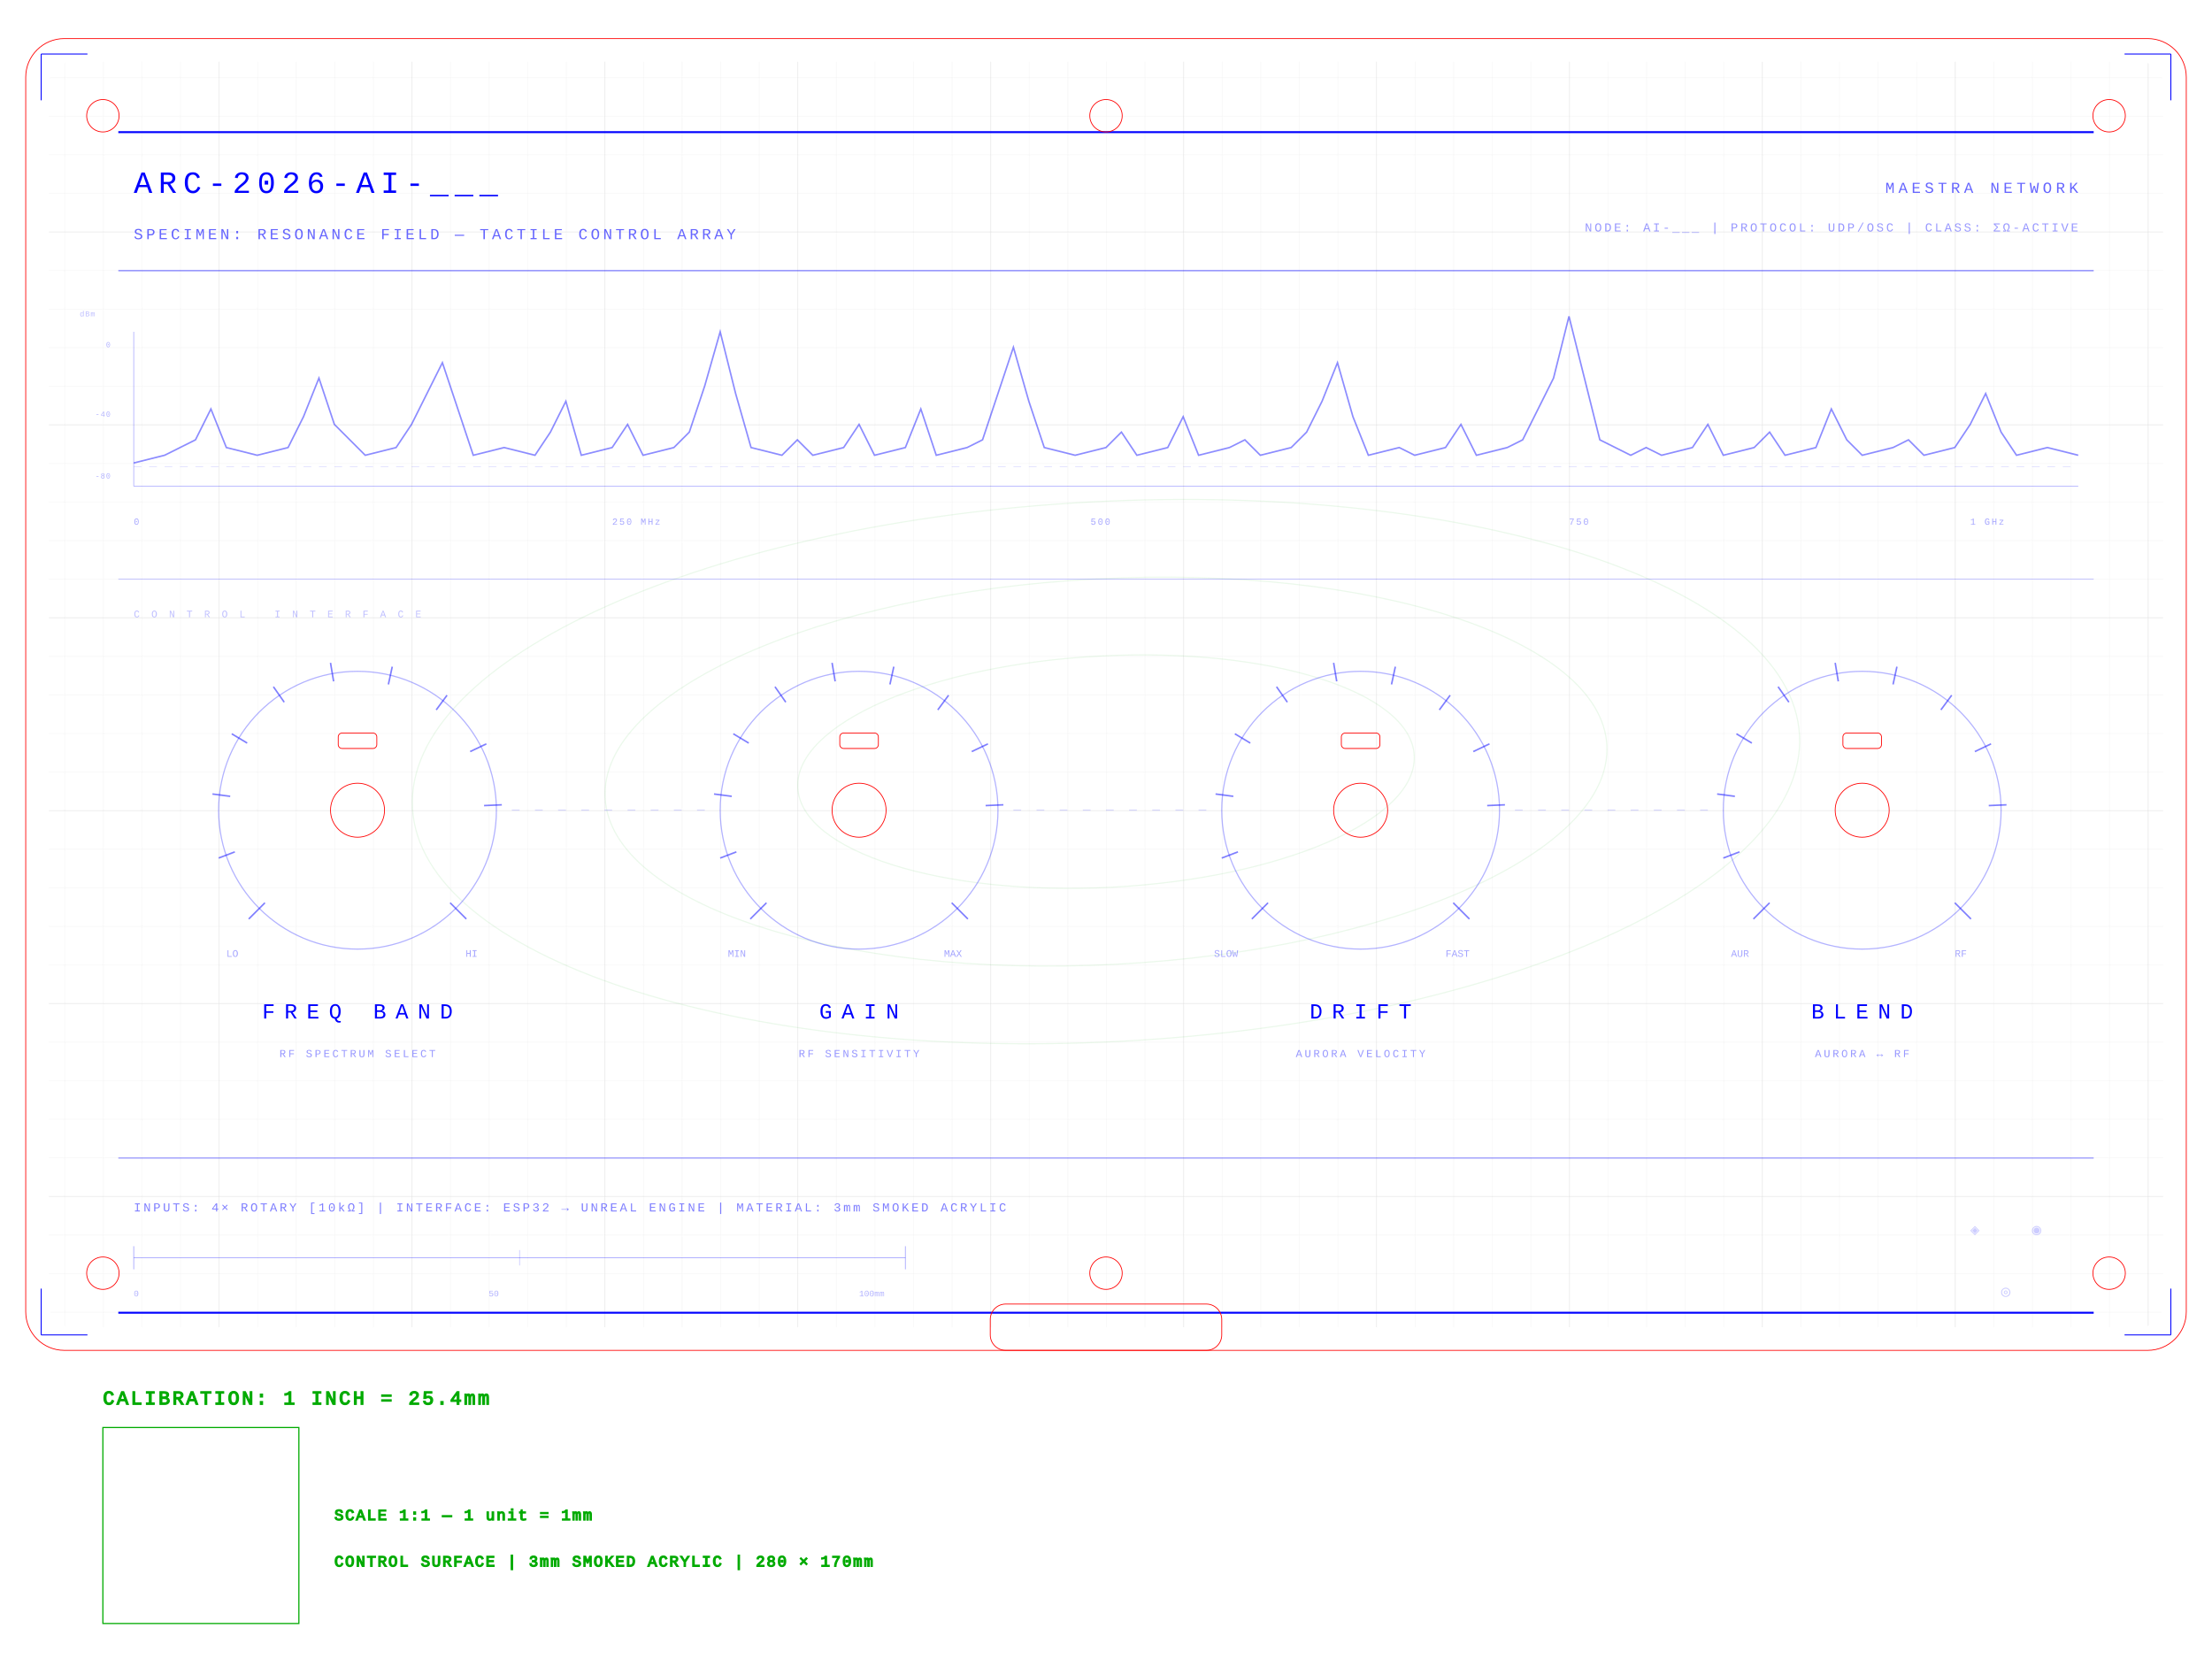
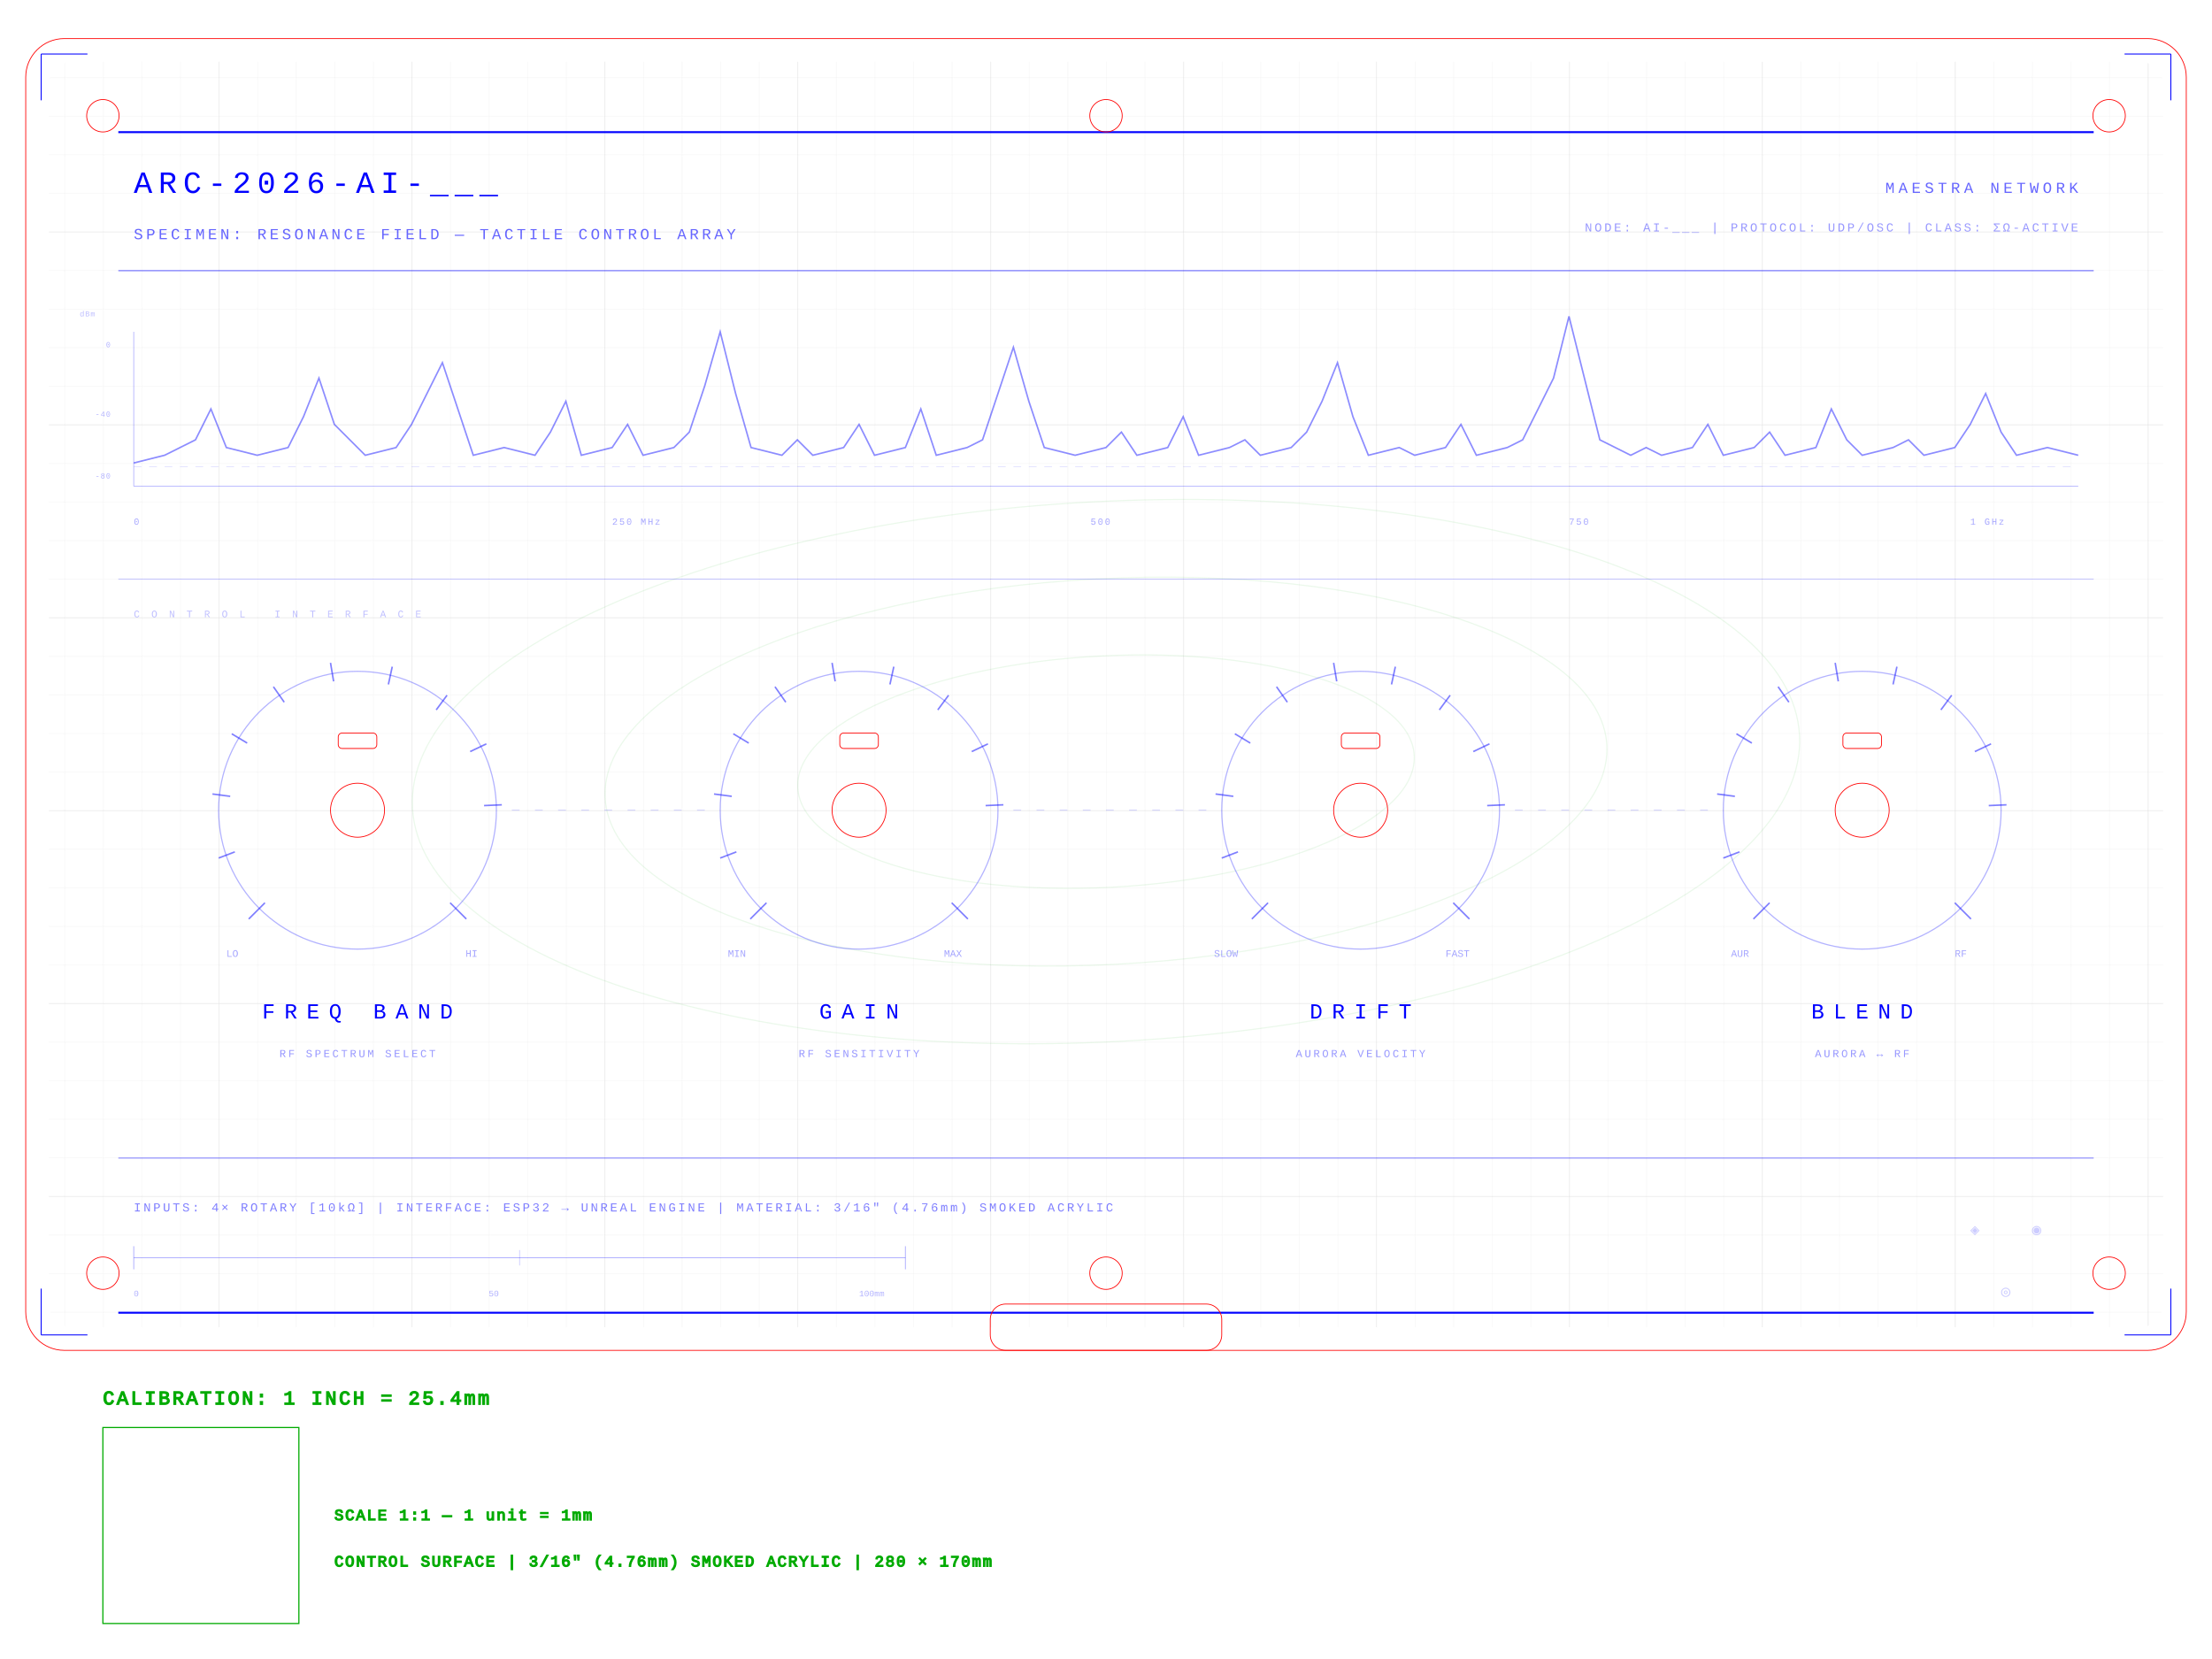
<svg xmlns="http://www.w3.org/2000/svg" width="280mm" height="210mm" viewBox="0 -5 280 215" style="background: transparent;">
  <defs>
    <pattern id="cgrid5" width="5" height="5" patternUnits="userSpaceOnUse">
      <path d="M 5 0 L 0 0 0 5" fill="none" stroke="#AAAAAA" stroke-width="0.08" opacity="0.2" />
    </pattern>
    <pattern id="cgrid25" width="25" height="25" patternUnits="userSpaceOnUse">
      <path d="M 25 0 L 0 0 0 25" fill="none" stroke="#AAAAAA" stroke-width="0.1" opacity="0.3" />
    </pattern>
    <clipPath id="cpanelClip">
      <rect x="3" y="3" width="274" height="164" rx="3" />
    </clipPath>
  </defs>
  <g id="ETCH-LIGHT" clip-path="url(#cpanelClip)">
    <rect x="3" y="3" width="274" height="164" fill="url(#cgrid5)" />
    <rect x="3" y="3" width="274" height="164" fill="url(#cgrid25)" />
    <g opacity="0.08" fill="none" stroke="#00AA00" stroke-width="0.15">
      <ellipse cx="140" cy="95" rx="90" ry="35" transform="rotate(-3 140 95)" />
      <ellipse cx="140" cy="95" rx="65" ry="25" transform="rotate(-3 140 95)" />
      <ellipse cx="140" cy="95" rx="40" ry="15" transform="rotate(-3 140 95)" />
    </g>
  </g>
  <g id="ETCH-DEEP" fill="#0000FF" stroke="none" font-family="'Courier New', monospace">
    <rect x="12" y="12" width="256" height="0.25" />
    <text x="14" y="20" font-size="4" letter-spacing="0.8">ARC-2026-AI-___</text>
    <text x="14" y="26" font-size="2" letter-spacing="0.4" opacity="0.6">SPECIMEN: RESONANCE FIELD — TACTILE CONTROL ARRAY</text>
    <text x="266" y="20" font-size="2" letter-spacing="0.5" text-anchor="end" opacity="0.6">MAESTRA NETWORK</text>
    <text x="266" y="25" font-size="1.6" letter-spacing="0.3" text-anchor="end" opacity="0.4">NODE: AI-___ | PROTOCOL: UDP/OSC | CLASS: ΣΩ-ACTIVE</text>
    <rect x="12" y="30" width="256" height="0.15" opacity="0.5" />
    <line x1="14" y1="38" x2="14" y2="58" stroke="#0000FF" stroke-width="0.1" opacity="0.3" />
    <line x1="14" y1="58" x2="266" y2="58" stroke="#0000FF" stroke-width="0.1" opacity="0.3" />
    <g opacity="0.45" fill="none" stroke="#0000FF" stroke-width="0.2">
      <polyline points="14,55 18,54 22,52 24,48 26,53 30,54 34,53 36,49 38,44 40,50 44,54 48,53 50,50 52,46 54,42 56,48 58,54 62,53 66,54 68,51 70,47 72,54 76,53 78,50 80,54 84,53 86,51 88,45 90,38 92,46 94,53 98,54 100,52 102,54 106,53 108,50 110,54 114,53 116,48 118,54 122,53 124,52 126,46 128,40 130,47 132,53 136,54 140,53 142,51 144,54 148,53 150,49 152,54 156,53 158,52 160,54 164,53 166,51 168,47 170,42 172,49 174,54 178,53 180,54 184,53 186,50 188,54 192,53 194,52 196,48 198,44 200,36 202,44 204,52 208,54 210,53 212,54 216,53 218,50 220,54 224,53 226,51 228,54 232,53 234,48 236,52 238,54 242,53 244,52 246,54 250,53 252,50 254,46 256,51 258,54 262,53 266,54" />
    </g>
    <line x1="14" y1="55.5" x2="266" y2="55.5" stroke="#0000FF" stroke-width="0.08" opacity="0.15" stroke-dasharray="1,1" />
    <text x="14" y="63" font-size="1.2" letter-spacing="0.2" opacity="0.35">0</text>
    <text x="76" y="63" font-size="1.2" letter-spacing="0.2" opacity="0.35">250 MHz</text>
    <text x="138" y="63" font-size="1.2" letter-spacing="0.2" opacity="0.35">500</text>
    <text x="200" y="63" font-size="1.2" letter-spacing="0.2" opacity="0.35">750</text>
    <text x="252" y="63" font-size="1.2" letter-spacing="0.2" opacity="0.35">1 GHz</text>
    <text x="11" y="40" font-size="1" letter-spacing="0.1" opacity="0.3" text-anchor="end">0</text>
    <text x="11" y="49" font-size="1" letter-spacing="0.1" opacity="0.3" text-anchor="end">-40</text>
    <text x="11" y="57" font-size="1" letter-spacing="0.1" opacity="0.3" text-anchor="end">-80</text>
    <text x="9" y="36" font-size="1" letter-spacing="0.1" opacity="0.25" text-anchor="end">dBm</text>
    <rect x="12" y="70" width="256" height="0.1" opacity="0.25" />
    <text x="14" y="75" font-size="1.3" letter-spacing="1.5" opacity="0.25">CONTROL INTERFACE</text>
    <g transform="translate(43, 100)">
      <circle cx="0" cy="0" r="18" fill="none" stroke="#0000FF" stroke-width="0.15" opacity="0.3" />
      <g fill="none" stroke="#0000FF" stroke-width="0.2" opacity="0.5">
        <line x1="-12.0" y1="12.0" x2="-14.1" y2="14.1" />
        <line x1="-15.9" y1="5.4" x2="-18.0" y2="6.2" />
        <line x1="-16.5" y1="-1.8" x2="-18.8" y2="-2.1" />
        <line x1="-14.3" y1="-8.7" x2="-16.3" y2="-9.9" />
        <line x1="-9.5" y1="-14.0" x2="-10.9" y2="-16.0" />
        <line x1="-3.1" y1="-16.7" x2="-3.5" y2="-19.1" />
        <line x1="4.0" y1="-16.3" x2="4.5" y2="-18.6" />
        <line x1="10.2" y1="-13.0" x2="11.6" y2="-14.9" />
        <line x1="14.6" y1="-7.6" x2="16.7" y2="-8.6" />
        <line x1="16.4" y1="-0.6" x2="18.7" y2="-0.7" />
        <line x1="12.0" y1="12.0" x2="14.1" y2="14.1" />
      </g>
      <text x="0" y="27" font-size="2.8" letter-spacing="1.2" text-anchor="middle">FREQ BAND</text>
      <text x="0" y="32" font-size="1.4" letter-spacing="0.3" text-anchor="middle" opacity="0.4">RF SPECTRUM SELECT</text>
      <text x="-17" y="19" font-size="1.3" opacity="0.35">LO</text>
      <text x="14" y="19" font-size="1.3" opacity="0.35">HI</text>
    </g>
    <g transform="translate(108, 100)">
      <circle cx="0" cy="0" r="18" fill="none" stroke="#0000FF" stroke-width="0.15" opacity="0.3" />
      <g fill="none" stroke="#0000FF" stroke-width="0.2" opacity="0.5">
        <line x1="-12.0" y1="12.0" x2="-14.1" y2="14.1" />
        <line x1="-15.9" y1="5.4" x2="-18.0" y2="6.2" />
        <line x1="-16.5" y1="-1.8" x2="-18.8" y2="-2.1" />
        <line x1="-14.3" y1="-8.7" x2="-16.3" y2="-9.9" />
        <line x1="-9.5" y1="-14.0" x2="-10.9" y2="-16.0" />
        <line x1="-3.1" y1="-16.7" x2="-3.5" y2="-19.1" />
        <line x1="4.0" y1="-16.3" x2="4.5" y2="-18.6" />
        <line x1="10.2" y1="-13.0" x2="11.6" y2="-14.9" />
        <line x1="14.6" y1="-7.6" x2="16.7" y2="-8.6" />
        <line x1="16.4" y1="-0.6" x2="18.7" y2="-0.7" />
        <line x1="12.0" y1="12.0" x2="14.1" y2="14.1" />
      </g>
      <text x="0" y="27" font-size="2.8" letter-spacing="1.2" text-anchor="middle">GAIN</text>
      <text x="0" y="32" font-size="1.4" letter-spacing="0.3" text-anchor="middle" opacity="0.4">RF SENSITIVITY</text>
      <text x="-17" y="19" font-size="1.3" opacity="0.35">MIN</text>
      <text x="11" y="19" font-size="1.3" opacity="0.35">MAX</text>
    </g>
    <g transform="translate(173, 100)">
      <circle cx="0" cy="0" r="18" fill="none" stroke="#0000FF" stroke-width="0.15" opacity="0.3" />
      <g fill="none" stroke="#0000FF" stroke-width="0.2" opacity="0.5">
        <line x1="-12.0" y1="12.0" x2="-14.1" y2="14.1" />
        <line x1="-15.9" y1="5.4" x2="-18.0" y2="6.2" />
        <line x1="-16.5" y1="-1.8" x2="-18.8" y2="-2.1" />
        <line x1="-14.3" y1="-8.7" x2="-16.3" y2="-9.9" />
        <line x1="-9.5" y1="-14.0" x2="-10.9" y2="-16.0" />
        <line x1="-3.1" y1="-16.7" x2="-3.5" y2="-19.1" />
        <line x1="4.0" y1="-16.3" x2="4.5" y2="-18.6" />
        <line x1="10.2" y1="-13.0" x2="11.6" y2="-14.9" />
        <line x1="14.6" y1="-7.6" x2="16.7" y2="-8.6" />
        <line x1="16.4" y1="-0.6" x2="18.7" y2="-0.7" />
        <line x1="12.0" y1="12.0" x2="14.1" y2="14.1" />
      </g>
      <text x="0" y="27" font-size="2.8" letter-spacing="1.2" text-anchor="middle">DRIFT</text>
      <text x="0" y="32" font-size="1.4" letter-spacing="0.3" text-anchor="middle" opacity="0.4">AURORA VELOCITY</text>
      <text x="-19" y="19" font-size="1.3" opacity="0.35">SLOW</text>
      <text x="11" y="19" font-size="1.3" opacity="0.35">FAST</text>
    </g>
    <g transform="translate(238, 100)">
      <circle cx="0" cy="0" r="18" fill="none" stroke="#0000FF" stroke-width="0.15" opacity="0.3" />
      <g fill="none" stroke="#0000FF" stroke-width="0.2" opacity="0.5">
        <line x1="-12.0" y1="12.0" x2="-14.1" y2="14.1" />
        <line x1="-15.9" y1="5.4" x2="-18.0" y2="6.2" />
        <line x1="-16.5" y1="-1.8" x2="-18.8" y2="-2.1" />
        <line x1="-14.3" y1="-8.7" x2="-16.3" y2="-9.9" />
        <line x1="-9.5" y1="-14.0" x2="-10.9" y2="-16.0" />
        <line x1="-3.1" y1="-16.7" x2="-3.5" y2="-19.1" />
        <line x1="4.0" y1="-16.3" x2="4.5" y2="-18.6" />
        <line x1="10.2" y1="-13.0" x2="11.6" y2="-14.9" />
        <line x1="14.6" y1="-7.6" x2="16.7" y2="-8.6" />
        <line x1="16.4" y1="-0.6" x2="18.7" y2="-0.7" />
        <line x1="12.0" y1="12.0" x2="14.1" y2="14.1" />
      </g>
      <text x="0" y="27" font-size="2.8" letter-spacing="1.2" text-anchor="middle">BLEND</text>
      <text x="0" y="32" font-size="1.4" letter-spacing="0.3" text-anchor="middle" opacity="0.4">AURORA ↔ RF</text>
      <text x="-17" y="19" font-size="1.3" opacity="0.35">AUR</text>
      <text x="12" y="19" font-size="1.3" opacity="0.35">RF</text>
    </g>
    <g fill="none" stroke="#0000FF" stroke-width="0.1" opacity="0.2" stroke-dasharray="1,2">
      <line x1="63" y1="100" x2="88" y2="100" />
      <line x1="128" y1="100" x2="153" y2="100" />
      <line x1="193" y1="100" x2="218" y2="100" />
    </g>
    <rect x="12" y="145" width="256" height="0.15" opacity="0.4" />
-     <text x="14" y="152" font-size="1.6" letter-spacing="0.3" opacity="0.5">INPUTS: 4× ROTARY [10kΩ] | INTERFACE: ESP32 → UNREAL ENGINE | MATERIAL: 3mm SMOKED ACRYLIC</text>
+     <text x="14" y="152" font-size="1.6" letter-spacing="0.3" opacity="0.5">INPUTS: 4× ROTARY [10kΩ] | INTERFACE: ESP32 → UNREAL ENGINE | MATERIAL: 3/16" (4.76mm) SMOKED ACRYLIC</text>
    <line x1="14" y1="158" x2="114" y2="158" stroke="#0000FF" stroke-width="0.1" opacity="0.35" />
    <line x1="14" y1="156.5" x2="14" y2="159.5" stroke="#0000FF" stroke-width="0.1" opacity="0.35" />
    <line x1="64" y1="157" x2="64" y2="159" stroke="#0000FF" stroke-width="0.08" opacity="0.25" />
    <line x1="114" y1="156.5" x2="114" y2="159.5" stroke="#0000FF" stroke-width="0.1" opacity="0.35" />
    <text x="14" y="163" font-size="1.1" opacity="0.3">0</text>
    <text x="60" y="163" font-size="1.1" opacity="0.3">50</text>
    <text x="108" y="163" font-size="1.1" opacity="0.3">100mm</text>
    <text x="252" y="155" font-size="2" opacity="0.2">◈</text>
    <text x="260" y="155" font-size="2" opacity="0.2">◉</text>
    <text x="256" y="163" font-size="2" opacity="0.2">◎</text>
    <rect x="12" y="165" width="256" height="0.25" />
    <line x1="2" y1="8" x2="2" y2="2" stroke="#0000FF" stroke-width="0.12" />
    <line x1="2" y1="2" x2="8" y2="2" stroke="#0000FF" stroke-width="0.12" />
    <line x1="272" y1="2" x2="278" y2="2" stroke="#0000FF" stroke-width="0.12" />
    <line x1="278" y1="2" x2="278" y2="8" stroke="#0000FF" stroke-width="0.12" />
    <line x1="2" y1="162" x2="2" y2="168" stroke="#0000FF" stroke-width="0.12" />
    <line x1="2" y1="168" x2="8" y2="168" stroke="#0000FF" stroke-width="0.12" />
    <line x1="278" y1="162" x2="278" y2="168" stroke="#0000FF" stroke-width="0.12" />
    <line x1="272" y1="168" x2="278" y2="168" stroke="#0000FF" stroke-width="0.12" />
  </g>
  <g id="CUT" fill="none" stroke="#FF0000" stroke-width="0.1">
    <rect x="0" y="0" width="280" height="170" rx="5" ry="5" />
    <circle cx="10" cy="10" r="2.1" />
    <circle cx="270" cy="10" r="2.1" />
    <circle cx="10" cy="160" r="2.1" />
    <circle cx="270" cy="160" r="2.1" />
    <circle cx="140" cy="10" r="2.1" />
    <circle cx="140" cy="160" r="2.1" />
    <circle cx="43" cy="100" r="3.5" />
    <circle cx="108" cy="100" r="3.5" />
    <circle cx="173" cy="100" r="3.5" />
    <circle cx="238" cy="100" r="3.5" />
    <rect x="40.5" y="90" width="5" height="2" rx="0.5" />
    <rect x="105.5" y="90" width="5" height="2" rx="0.5" />
    <rect x="170.5" y="90" width="5" height="2" rx="0.5" />
    <rect x="235.5" y="90" width="5" height="2" rx="0.5" />
    <rect x="125" y="164" width="30" height="6" rx="2" />
  </g>
  <g fill="none" stroke="#00AA00" stroke-width="0.15" font-family="'Courier New', monospace">
    <rect x="10" y="180" width="25.4" height="25.4" />
    <text x="10" y="177" fill="#00AA00" font-size="2.5" letter-spacing="0.3">CALIBRATION: 1 INCH = 25.4mm</text>
    <text x="40" y="192" fill="#00AA00" font-size="2" letter-spacing="0.2">SCALE 1:1 — 1 unit = 1mm</text>
-     <text x="40" y="198" fill="#00AA00" font-size="2" letter-spacing="0.2">CONTROL SURFACE | 3mm SMOKED ACRYLIC | 280 × 170mm</text>
+     <text x="40" y="198" fill="#00AA00" font-size="2" letter-spacing="0.2">CONTROL SURFACE | 3/16" (4.76mm) SMOKED ACRYLIC | 280 × 170mm</text>
  </g>
</svg>
